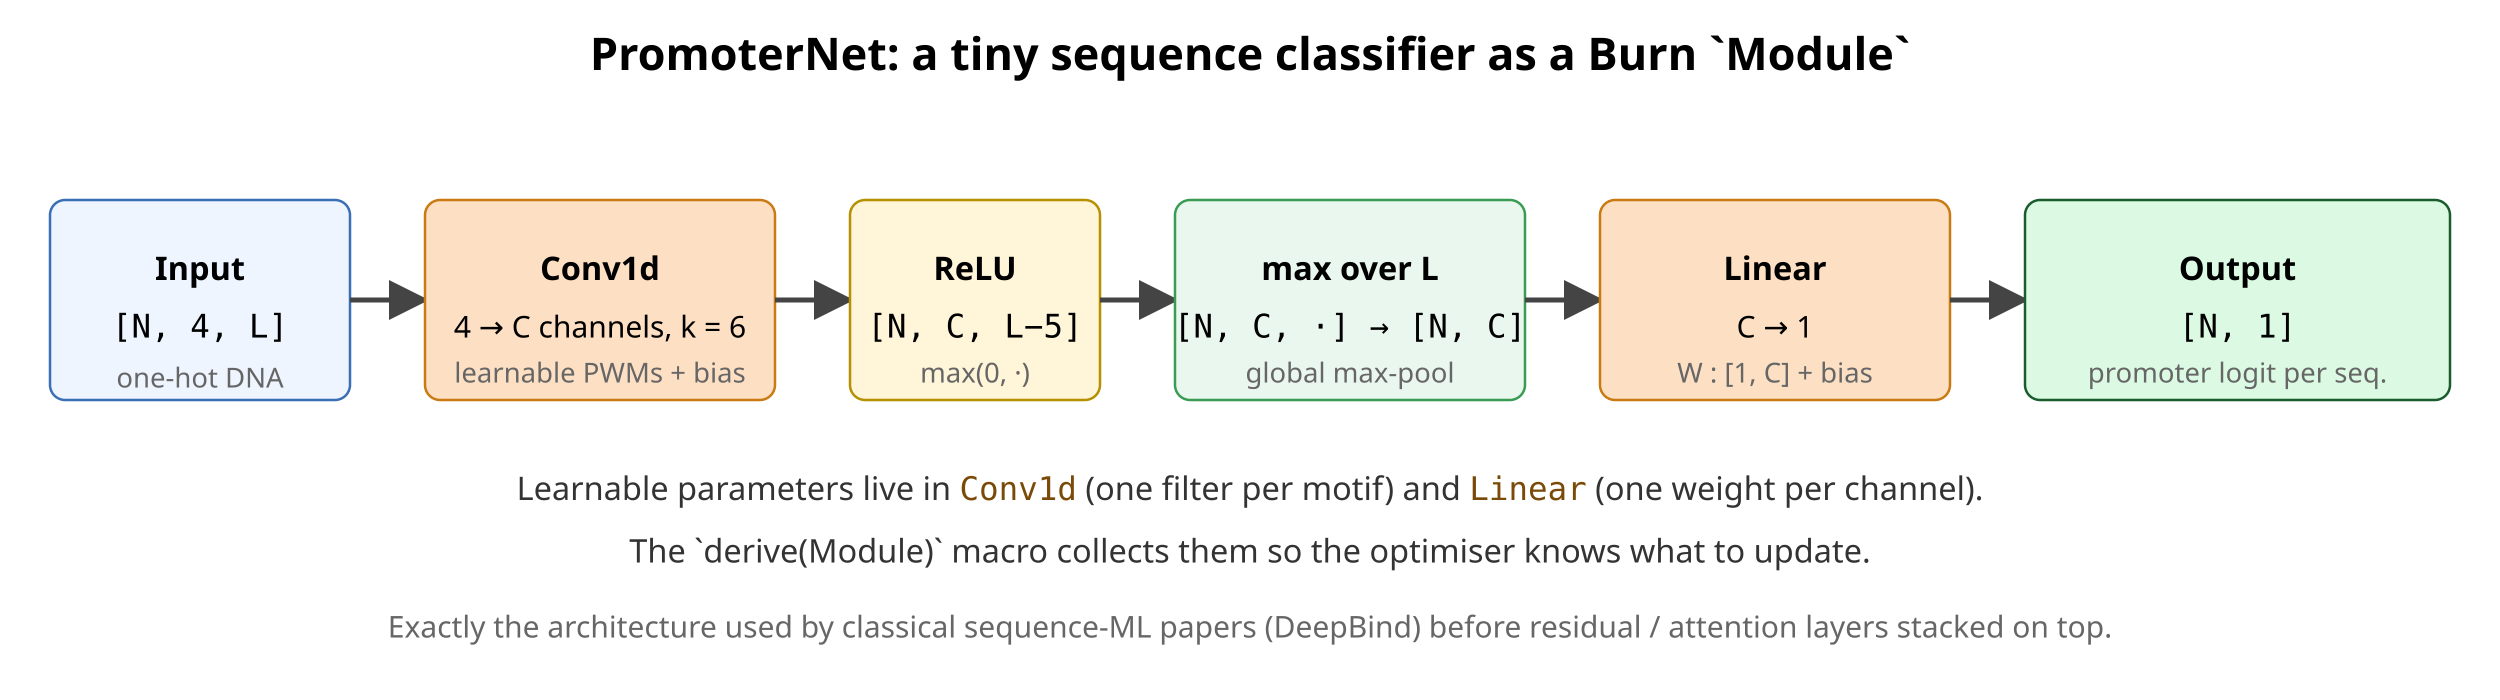
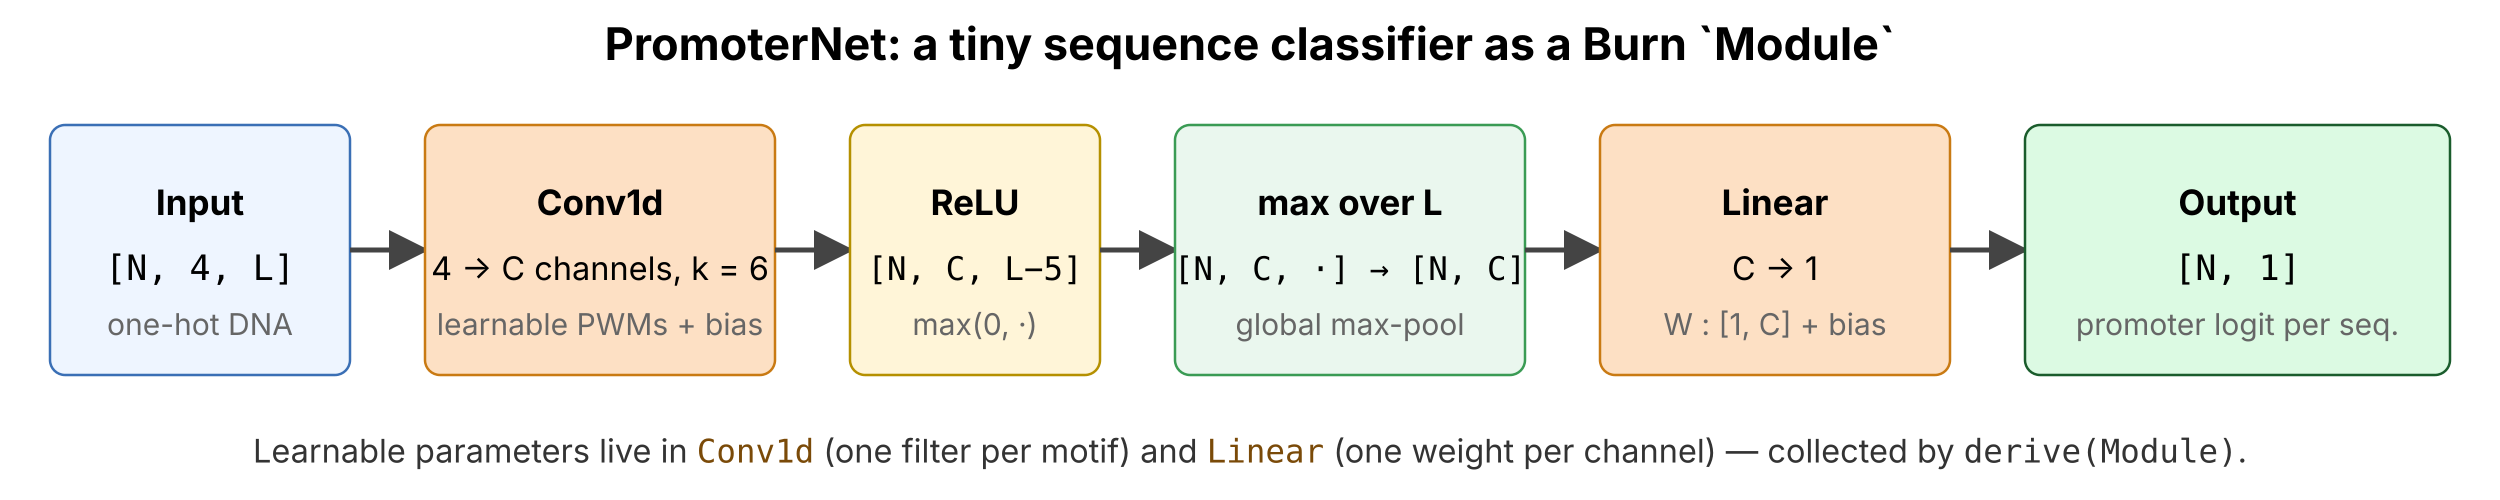
- <svg xmlns="http://www.w3.org/2000/svg" viewBox="0 0 1000 280" font-family="sans-serif" font-size="13">
+ <svg xmlns="http://www.w3.org/2000/svg" viewBox="0 0 1000 200" font-family="system-ui, -apple-system, sans-serif" font-size="14">
  <defs>
    <marker id="arrm" viewBox="0 0 10 10" refX="9" refY="5" markerWidth="8" markerHeight="8" orient="auto-start-reverse">
      <path d="M 0 0 L 10 5 L 0 10 z" fill="#444" />
    </marker>
  </defs>
-   <text x="500" y="28" text-anchor="middle" font-size="18" font-weight="bold">PromoterNet: a tiny sequence classifier as a Burn `Module`</text>
-   <g transform="translate(20,80)">
-     <rect width="120" height="80" rx="6" fill="#eef5ff" stroke="#3a6fb5" />
-     <text x="60" y="32" text-anchor="middle" font-weight="bold">Input</text>
-     <text x="60" y="55" text-anchor="middle" font-family="monospace">[N, 4, L]</text>
-     <text x="60" y="75" text-anchor="middle" font-size="11" fill="#666">one-hot DNA</text>
+   <text x="500" y="24" text-anchor="middle" font-size="18" font-weight="bold">PromoterNet: a tiny sequence classifier as a Burn `Module`</text>
+   <g transform="translate(20,50)">
+     <rect width="120" height="100" rx="6" fill="#eef5ff" stroke="#3a6fb5" />
+     <text x="60" y="36" text-anchor="middle" font-weight="bold">Input</text>
+     <text x="60" y="62" text-anchor="middle" font-family="monospace" font-size="14">[N, 4, L]</text>
+     <text x="60" y="84" text-anchor="middle" font-size="12" fill="#666">one-hot DNA</text>
  </g>
-   <line x1="140" y1="120" x2="170" y2="120" stroke="#444" stroke-width="2" marker-end="url(#arrm)" />
-   <g transform="translate(170,80)">
-     <rect width="140" height="80" rx="6" fill="#fde0c4" stroke="#c97a13" />
-     <text x="70" y="32" text-anchor="middle" font-weight="bold">Conv1d</text>
-     <text x="70" y="55" text-anchor="middle" font-size="12">4 → C channels, k = 6</text>
-     <text x="70" y="73" text-anchor="middle" font-size="11" fill="#666">learnable PWMs + bias</text>
+   <line x1="140" y1="100" x2="170" y2="100" stroke="#444" stroke-width="2" marker-end="url(#arrm)" />
+   <g transform="translate(170,50)">
+     <rect width="140" height="100" rx="6" fill="#fde0c4" stroke="#c97a13" />
+     <text x="70" y="36" text-anchor="middle" font-weight="bold">Conv1d</text>
+     <text x="70" y="62" text-anchor="middle" font-size="13">4 → C channels, k = 6</text>
+     <text x="70" y="84" text-anchor="middle" font-size="12" fill="#666">learnable PWMs + bias</text>
  </g>
-   <line x1="310" y1="120" x2="340" y2="120" stroke="#444" stroke-width="2" marker-end="url(#arrm)" />
-   <g transform="translate(340,80)">
-     <rect width="100" height="80" rx="6" fill="#fff5d8" stroke="#b59000" />
-     <text x="50" y="32" text-anchor="middle" font-weight="bold">ReLU</text>
-     <text x="50" y="55" text-anchor="middle" font-family="monospace">[N, C, L−5]</text>
-     <text x="50" y="73" text-anchor="middle" font-size="11" fill="#666">max(0, ·)</text>
+   <line x1="310" y1="100" x2="340" y2="100" stroke="#444" stroke-width="2" marker-end="url(#arrm)" />
+   <g transform="translate(340,50)">
+     <rect width="100" height="100" rx="6" fill="#fff5d8" stroke="#b59000" />
+     <text x="50" y="36" text-anchor="middle" font-weight="bold">ReLU</text>
+     <text x="50" y="62" text-anchor="middle" font-family="monospace" font-size="13">[N, C, L−5]</text>
+     <text x="50" y="84" text-anchor="middle" font-size="12" fill="#666">max(0, ·)</text>
  </g>
-   <line x1="440" y1="120" x2="470" y2="120" stroke="#444" stroke-width="2" marker-end="url(#arrm)" />
-   <g transform="translate(470,80)">
-     <rect width="140" height="80" rx="6" fill="#eaf7ee" stroke="#3a9b54" />
-     <text x="70" y="32" text-anchor="middle" font-weight="bold">max over L</text>
-     <text x="70" y="55" text-anchor="middle" font-family="monospace">[N, C, ·] → [N, C]</text>
-     <text x="70" y="73" text-anchor="middle" font-size="11" fill="#666">global max-pool</text>
+   <line x1="440" y1="100" x2="470" y2="100" stroke="#444" stroke-width="2" marker-end="url(#arrm)" />
+   <g transform="translate(470,50)">
+     <rect width="140" height="100" rx="6" fill="#eaf7ee" stroke="#3a9b54" />
+     <text x="70" y="36" text-anchor="middle" font-weight="bold">max over L</text>
+     <text x="70" y="62" text-anchor="middle" font-family="monospace" font-size="13">[N, C, ·] → [N, C]</text>
+     <text x="70" y="84" text-anchor="middle" font-size="12" fill="#666">global max-pool</text>
  </g>
-   <line x1="610" y1="120" x2="640" y2="120" stroke="#444" stroke-width="2" marker-end="url(#arrm)" />
-   <g transform="translate(640,80)">
-     <rect width="140" height="80" rx="6" fill="#fde0c4" stroke="#c97a13" />
-     <text x="70" y="32" text-anchor="middle" font-weight="bold">Linear</text>
-     <text x="70" y="55" text-anchor="middle" font-size="12">C → 1</text>
-     <text x="70" y="73" text-anchor="middle" font-size="11" fill="#666">W : [1, C] + bias</text>
+   <line x1="610" y1="100" x2="640" y2="100" stroke="#444" stroke-width="2" marker-end="url(#arrm)" />
+   <g transform="translate(640,50)">
+     <rect width="140" height="100" rx="6" fill="#fde0c4" stroke="#c97a13" />
+     <text x="70" y="36" text-anchor="middle" font-weight="bold">Linear</text>
+     <text x="70" y="62" text-anchor="middle" font-size="13">C → 1</text>
+     <text x="70" y="84" text-anchor="middle" font-size="12" fill="#666">W : [1, C] + bias</text>
  </g>
-   <line x1="780" y1="120" x2="810" y2="120" stroke="#444" stroke-width="2" marker-end="url(#arrm)" />
-   <g transform="translate(810,80)">
-     <rect width="170" height="80" rx="6" fill="#dcfae3" stroke="#1a5c2c" />
-     <text x="85" y="32" text-anchor="middle" font-weight="bold">Output</text>
-     <text x="85" y="55" text-anchor="middle" font-family="monospace">[N, 1]</text>
-     <text x="85" y="73" text-anchor="middle" font-size="11" fill="#666">promoter logit per seq.</text>
+   <line x1="780" y1="100" x2="810" y2="100" stroke="#444" stroke-width="2" marker-end="url(#arrm)" />
+   <g transform="translate(810,50)">
+     <rect width="170" height="100" rx="6" fill="#dcfae3" stroke="#1a5c2c" />
+     <text x="85" y="36" text-anchor="middle" font-weight="bold">Output</text>
+     <text x="85" y="62" text-anchor="middle" font-family="monospace" font-size="14">[N, 1]</text>
+     <text x="85" y="84" text-anchor="middle" font-size="12" fill="#666">promoter logit per seq.</text>
  </g>
-   <text x="500" y="200" text-anchor="middle" font-size="13" fill="#333">
-     Learnable parameters live in <tspan font-family="monospace" fill="#7a4a08">Conv1d</tspan> (one filter per motif) and
-     <tspan font-family="monospace" fill="#7a4a08">Linear</tspan> (one weight per channel).
-   </text>
-   <text x="500" y="225" text-anchor="middle" font-size="13" fill="#333">
-     The `derive(Module)` macro collects them so the optimiser knows what to update.
-   </text>
-   <text x="500" y="255" text-anchor="middle" font-size="12" fill="#666">
-     Exactly the architecture used by classical sequence-ML papers (DeepBind) before residual / attention layers stacked on top.
+   <text x="500" y="185" text-anchor="middle" font-size="13" fill="#333">
+     Learnable parameters live in <tspan font-family="monospace" fill="#7a4a08">Conv1d</tspan> (one filter per motif) and <tspan font-family="monospace" fill="#7a4a08">Linear</tspan> (one weight per channel) — collected by <tspan font-family="monospace">derive(Module)</tspan>.
  </text>
</svg>
